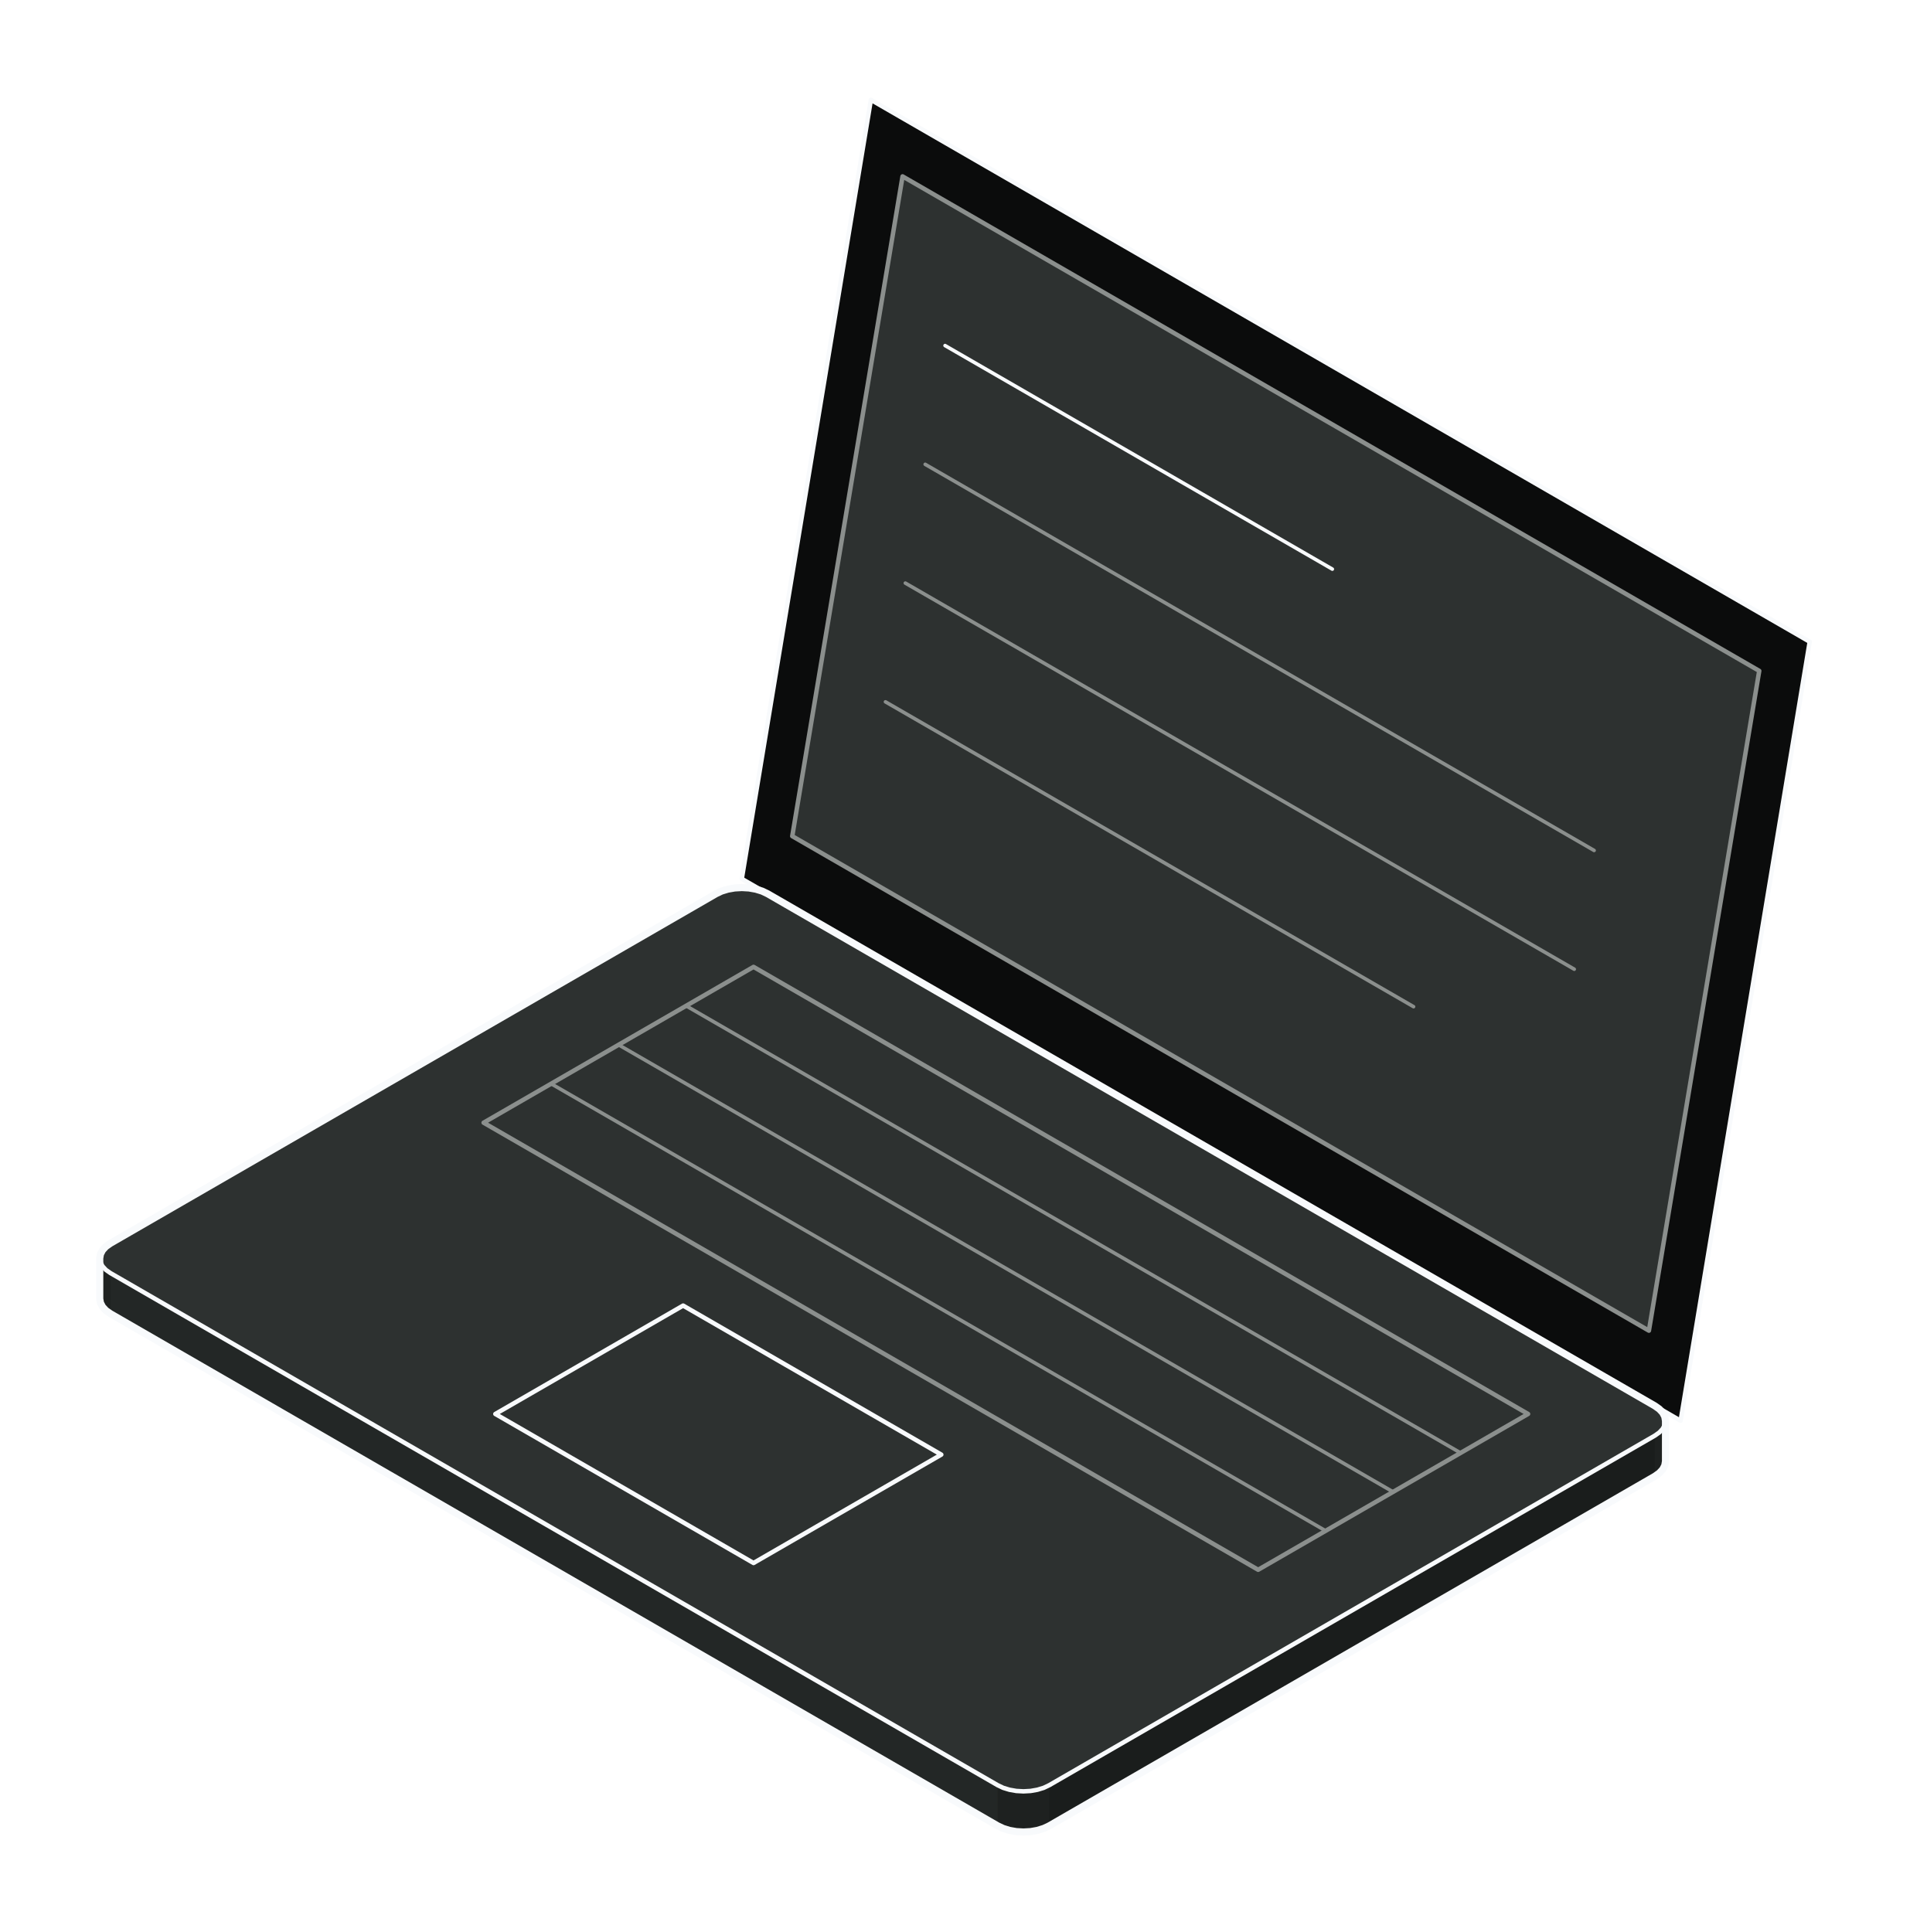
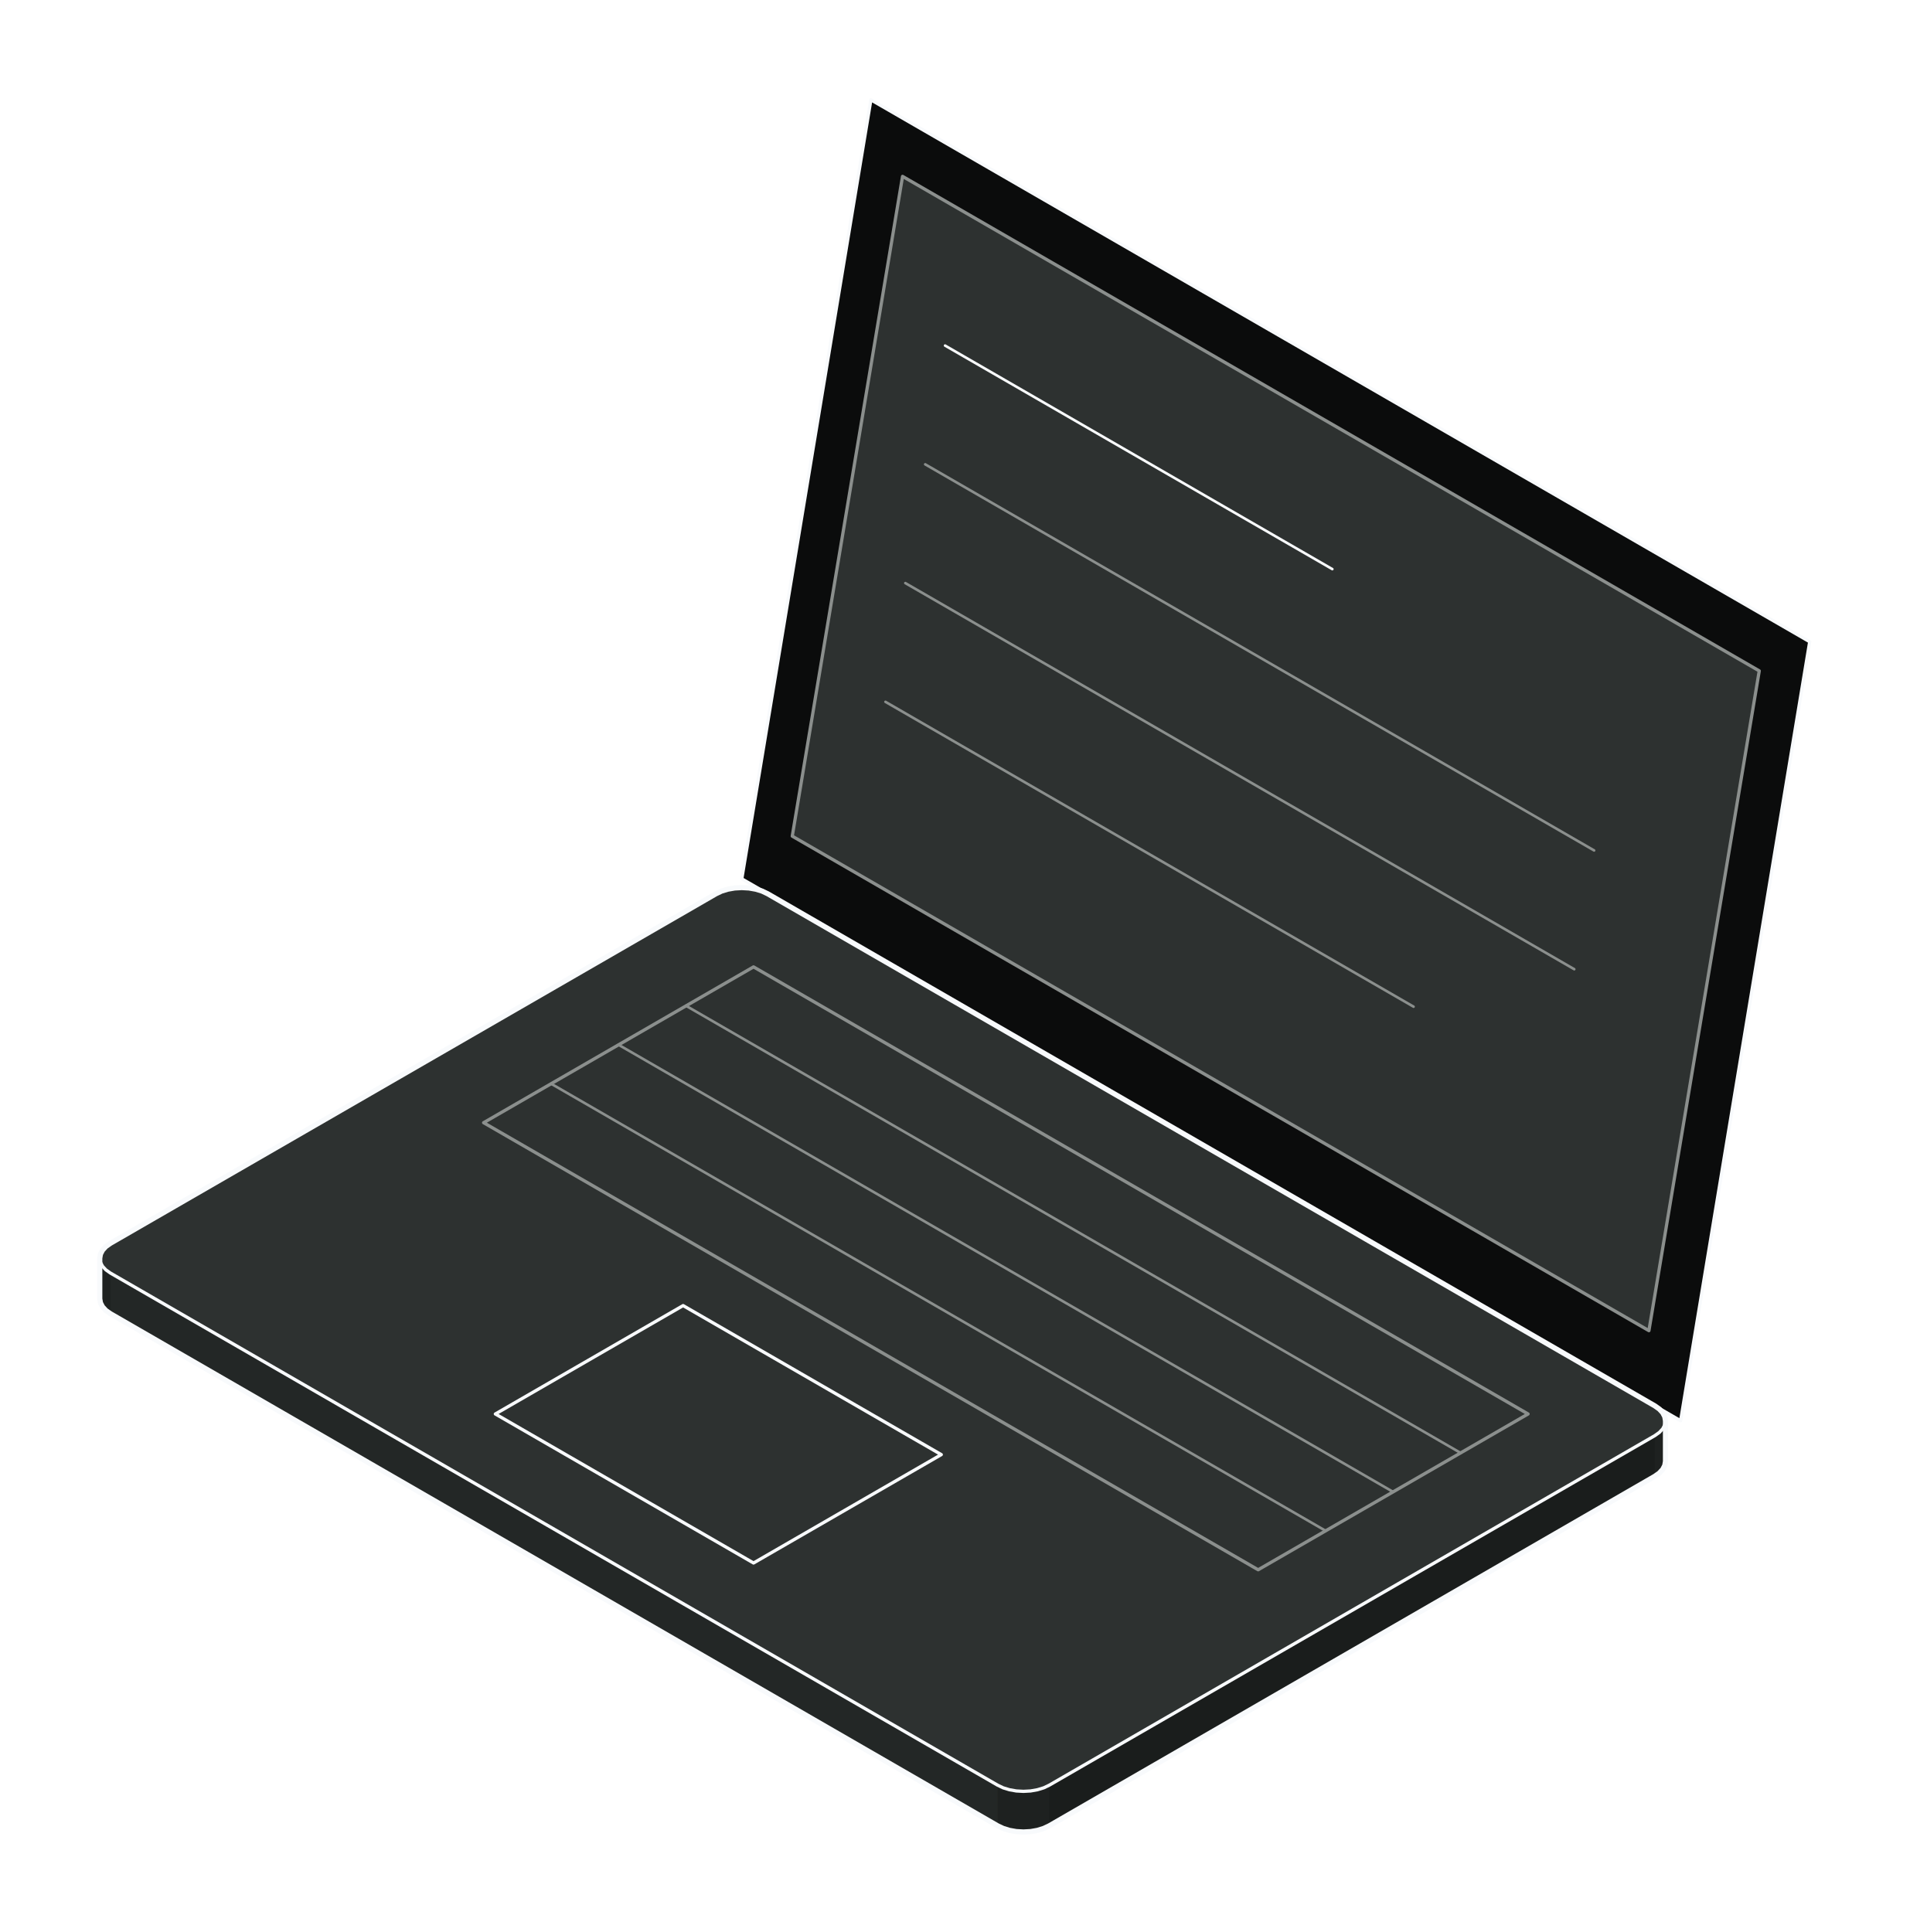
<svg xmlns="http://www.w3.org/2000/svg" viewBox="-214.6 -254.1 535.5 541.9">
-   <polygon points="-6.58,-7.60 256.69,144.40 292.89,-74.10 29.62,-226.10" fill="#0b0c0c" stroke="#f8fafc" stroke-width="1.25" stroke-linejoin="round" stroke-linecap="round" vector-effect="non-scaling-stroke" data-f="accent" data-s="stroke" />
-   <polygon points="7.57,-19.57 247.80,119.13 278.74,-65.93 38.50,-204.63" fill="#2d3130" stroke="#8b8f8d" stroke-width="1.25" stroke-linejoin="round" stroke-linecap="round" vector-effect="non-scaling-stroke" data-f="top" data-s="muted" />
-   <line x1="50.42" y1="-157.17" x2="159.02" y2="-94.47" fill="none" stroke="#f8fafc" stroke-width="1" stroke-linejoin="round" stroke-linecap="round" vector-effect="non-scaling-stroke" data-s="stroke" />
-   <line x1="44.85" y1="-123.86" x2="232.43" y2="-15.56" fill="none" stroke="#8b8f8d" stroke-width="1" stroke-linejoin="round" stroke-linecap="round" vector-effect="non-scaling-stroke" data-s="muted" />
-   <line x1="39.28" y1="-90.55" x2="226.86" y2="17.75" fill="none" stroke="#8b8f8d" stroke-width="1" stroke-linejoin="round" stroke-linecap="round" vector-effect="non-scaling-stroke" data-s="muted" />
-   <line x1="33.71" y1="-57.24" x2="181.80" y2="28.26" fill="none" stroke="#8b8f8d" stroke-width="1" stroke-linejoin="round" stroke-linecap="round" vector-effect="non-scaling-stroke" data-s="muted" />
-   <polygon points="-186.63,98.80 -186.43,97.65 -185.85,96.54 -184.91,95.52 -183.63,94.62 -13.82,-3.42 -12.27,-4.16 -10.50,-4.70 -8.58,-5.04 -6.58,-5.15 -4.58,-5.04 -2.66,-4.70 -0.89,-4.16 0.66,-3.42 249.45,140.22 250.72,141.12 251.67,142.14 252.25,143.25 252.45,144.40 252.45,155.80 252.25,156.95 251.67,158.06 250.72,159.08 249.45,159.98 79.64,258.02 78.09,258.75 76.32,259.30 74.40,259.64 72.40,259.75 70.40,259.64 68.48,259.30 66.71,258.75 65.16,258.02 -183.63,114.38 -184.91,113.48 -185.85,112.46 -186.43,111.35 -186.63,110.20" fill="#1e2120" stroke="none" stroke-width="1.25" stroke-linejoin="round" stroke-linecap="round" vector-effect="non-scaling-stroke" data-f="side" />
-   <polygon points="-183.63,114.38 65.16,258.02 65.16,246.62 -183.63,102.98" fill="#232726" stroke="none" stroke-width="1.25" stroke-linejoin="round" stroke-linecap="round" vector-effect="non-scaling-stroke" data-f="left" />
-   <polygon points="249.45,159.98 79.64,258.02 79.64,246.62 249.45,148.58" fill="#1a1d1c" stroke="none" stroke-width="1.25" stroke-linejoin="round" stroke-linecap="round" vector-effect="non-scaling-stroke" data-f="right" />
-   <polygon points="249.45,140.22 250.72,141.12 251.67,142.14 252.25,143.25 252.45,144.40 252.25,145.55 251.67,146.66 250.72,147.68 249.45,148.58 79.64,246.62 78.09,247.36 76.32,247.90 74.40,248.24 72.40,248.35 70.40,248.24 68.48,247.90 66.71,247.36 65.16,246.62 -183.63,102.98 -184.91,102.08 -185.85,101.06 -186.43,99.95 -186.63,98.80 -186.43,97.65 -185.85,96.54 -184.91,95.52 -183.63,94.62 -13.82,-3.42 -12.27,-4.16 -10.50,-4.70 -8.58,-5.04 -6.58,-5.15 -4.58,-5.04 -2.66,-4.70 -0.89,-4.16 0.66,-3.42" fill="#2d3130" stroke="#f8fafc" stroke-width="1.25" stroke-linejoin="round" stroke-linecap="round" vector-effect="non-scaling-stroke" data-f="top" data-s="stroke" />
-   <polygon points="-186.63,98.80 -186.43,97.65 -185.85,96.54 -184.91,95.52 -183.63,94.62 -13.82,-3.42 -12.27,-4.16 -10.50,-4.70 -8.58,-5.04 -6.58,-5.15 -4.58,-5.04 -2.66,-4.70 -0.89,-4.16 0.66,-3.42 249.45,140.22 250.72,141.12 251.67,142.14 252.25,143.25 252.45,144.40 252.45,155.80 252.25,156.95 251.67,158.06 250.72,159.08 249.45,159.98 79.64,258.02 78.09,258.75 76.32,259.30 74.40,259.64 72.40,259.75 70.40,259.64 68.48,259.30 66.71,258.75 65.16,258.02 -183.63,114.38 -184.91,113.48 -185.85,112.46 -186.43,111.35 -186.63,110.20" fill="none" stroke="#f8fafc" stroke-width="2.0" stroke-linejoin="round" stroke-linecap="round" vector-effect="non-scaling-stroke" data-s="stroke" />
-   <polygon points="-3.29,17.10 213.91,142.50 138.22,186.20 -78.98,60.80" fill="none" stroke="#8b8f8d" stroke-width="1.25" stroke-linejoin="round" stroke-linecap="round" vector-effect="non-scaling-stroke" data-s="muted" />
-   <line x1="-22.21" y1="28.02" x2="194.99" y2="153.42" fill="none" stroke="#8b8f8d" stroke-width="1" stroke-linejoin="round" stroke-linecap="round" vector-effect="non-scaling-stroke" data-s="muted" />
-   <line x1="-41.14" y1="38.95" x2="176.06" y2="164.35" fill="none" stroke="#8b8f8d" stroke-width="1" stroke-linejoin="round" stroke-linecap="round" vector-effect="non-scaling-stroke" data-s="muted" />
-   <line x1="-60.06" y1="49.87" x2="157.14" y2="175.27" fill="none" stroke="#8b8f8d" stroke-width="1" stroke-linejoin="round" stroke-linecap="round" vector-effect="non-scaling-stroke" data-s="muted" />
-   <polygon points="-23.04,112.10 49.36,153.90 -3.29,184.30 -75.69,142.50" fill="none" stroke="#f8fafc" stroke-width="1.25" stroke-linejoin="round" stroke-linecap="round" vector-effect="non-scaling-stroke" data-s="stroke" />
+   <polygon points="-6.58,-7.60 256.69,144.40 292.89,-74.10 29.62,-226.10" fill="#0b0c0c" stroke="#f8fafc" stroke-width="0.911" stroke-linejoin="round" stroke-linecap="round" data-f="accent" data-s="stroke" />
+   <polygon points="7.57,-19.57 247.80,119.13 278.74,-65.93 38.50,-204.63" fill="#2d3130" stroke="#8b8f8d" stroke-width="0.911" stroke-linejoin="round" stroke-linecap="round" data-f="top" data-s="muted" />
+   <line x1="50.42" y1="-157.17" x2="159.02" y2="-94.47" fill="none" stroke="#f8fafc" stroke-width="0.729" stroke-linejoin="round" stroke-linecap="round" data-s="stroke" />
+   <line x1="44.85" y1="-123.86" x2="232.43" y2="-15.56" fill="none" stroke="#8b8f8d" stroke-width="0.729" stroke-linejoin="round" stroke-linecap="round" data-s="muted" />
+   <line x1="39.28" y1="-90.55" x2="226.86" y2="17.75" fill="none" stroke="#8b8f8d" stroke-width="0.729" stroke-linejoin="round" stroke-linecap="round" data-s="muted" />
+   <line x1="33.71" y1="-57.24" x2="181.80" y2="28.26" fill="none" stroke="#8b8f8d" stroke-width="0.729" stroke-linejoin="round" stroke-linecap="round" data-s="muted" />
+   <polygon points="-186.63,98.80 -186.43,97.65 -185.85,96.54 -184.91,95.52 -183.63,94.62 -13.82,-3.42 -12.27,-4.16 -10.50,-4.70 -8.58,-5.04 -6.58,-5.15 -4.58,-5.04 -2.66,-4.70 -0.89,-4.16 0.66,-3.42 249.45,140.22 250.72,141.12 251.67,142.14 252.25,143.25 252.45,144.40 252.45,155.80 252.25,156.95 251.67,158.06 250.72,159.08 249.45,159.98 79.64,258.02 78.09,258.75 76.32,259.30 74.40,259.64 72.40,259.75 70.40,259.64 68.48,259.30 66.71,258.75 65.16,258.02 -183.63,114.38 -184.91,113.48 -185.85,112.46 -186.43,111.35 -186.63,110.20" fill="#1e2120" stroke="none" stroke-width="0.911" stroke-linejoin="round" stroke-linecap="round" data-f="side" />
+   <polygon points="-183.63,114.38 65.16,258.02 65.16,246.62 -183.63,102.98" fill="#232726" stroke="none" stroke-width="0.911" stroke-linejoin="round" stroke-linecap="round" data-f="left" />
+   <polygon points="249.45,159.98 79.64,258.02 79.64,246.62 249.45,148.58" fill="#1a1d1c" stroke="none" stroke-width="0.911" stroke-linejoin="round" stroke-linecap="round" data-f="right" />
+   <polygon points="249.45,140.22 250.72,141.12 251.67,142.14 252.25,143.25 252.45,144.40 252.25,145.55 251.67,146.66 250.72,147.68 249.45,148.58 79.64,246.62 78.09,247.36 76.32,247.90 74.40,248.24 72.40,248.35 70.40,248.24 68.48,247.90 66.71,247.36 65.16,246.62 -183.63,102.98 -184.91,102.08 -185.85,101.06 -186.43,99.95 -186.63,98.80 -186.43,97.65 -185.85,96.54 -184.91,95.52 -183.63,94.62 -13.82,-3.42 -12.27,-4.16 -10.50,-4.70 -8.58,-5.04 -6.58,-5.15 -4.58,-5.04 -2.66,-4.70 -0.89,-4.16 0.66,-3.42" fill="#2d3130" stroke="#f8fafc" stroke-width="0.911" stroke-linejoin="round" stroke-linecap="round" data-f="top" data-s="stroke" />
+   <polygon points="-186.63,98.80 -186.43,97.65 -185.85,96.54 -184.91,95.52 -183.63,94.62 -13.82,-3.42 -12.27,-4.16 -10.50,-4.70 -8.58,-5.04 -6.58,-5.15 -4.58,-5.04 -2.66,-4.70 -0.89,-4.16 0.66,-3.42 249.45,140.22 250.72,141.12 251.67,142.14 252.25,143.25 252.45,144.40 252.45,155.80 252.25,156.95 251.67,158.06 250.72,159.08 249.45,159.98 79.64,258.02 78.09,258.75 76.32,259.30 74.40,259.64 72.40,259.75 70.40,259.64 68.48,259.30 66.71,258.75 65.16,258.02 -183.63,114.38 -184.91,113.48 -185.85,112.46 -186.43,111.35 -186.63,110.20" fill="none" stroke="#f8fafc" stroke-width="1.458" stroke-linejoin="round" stroke-linecap="round" data-s="stroke" />
+   <polygon points="-3.29,17.10 213.91,142.50 138.22,186.20 -78.98,60.80" fill="none" stroke="#8b8f8d" stroke-width="0.911" stroke-linejoin="round" stroke-linecap="round" data-s="muted" />
+   <line x1="-22.21" y1="28.02" x2="194.99" y2="153.42" fill="none" stroke="#8b8f8d" stroke-width="0.729" stroke-linejoin="round" stroke-linecap="round" data-s="muted" />
+   <line x1="-41.14" y1="38.95" x2="176.06" y2="164.35" fill="none" stroke="#8b8f8d" stroke-width="0.729" stroke-linejoin="round" stroke-linecap="round" data-s="muted" />
+   <line x1="-60.06" y1="49.87" x2="157.14" y2="175.27" fill="none" stroke="#8b8f8d" stroke-width="0.729" stroke-linejoin="round" stroke-linecap="round" data-s="muted" />
+   <polygon points="-23.04,112.10 49.36,153.90 -3.29,184.30 -75.69,142.50" fill="none" stroke="#f8fafc" stroke-width="0.911" stroke-linejoin="round" stroke-linecap="round" data-s="stroke" />
</svg>
